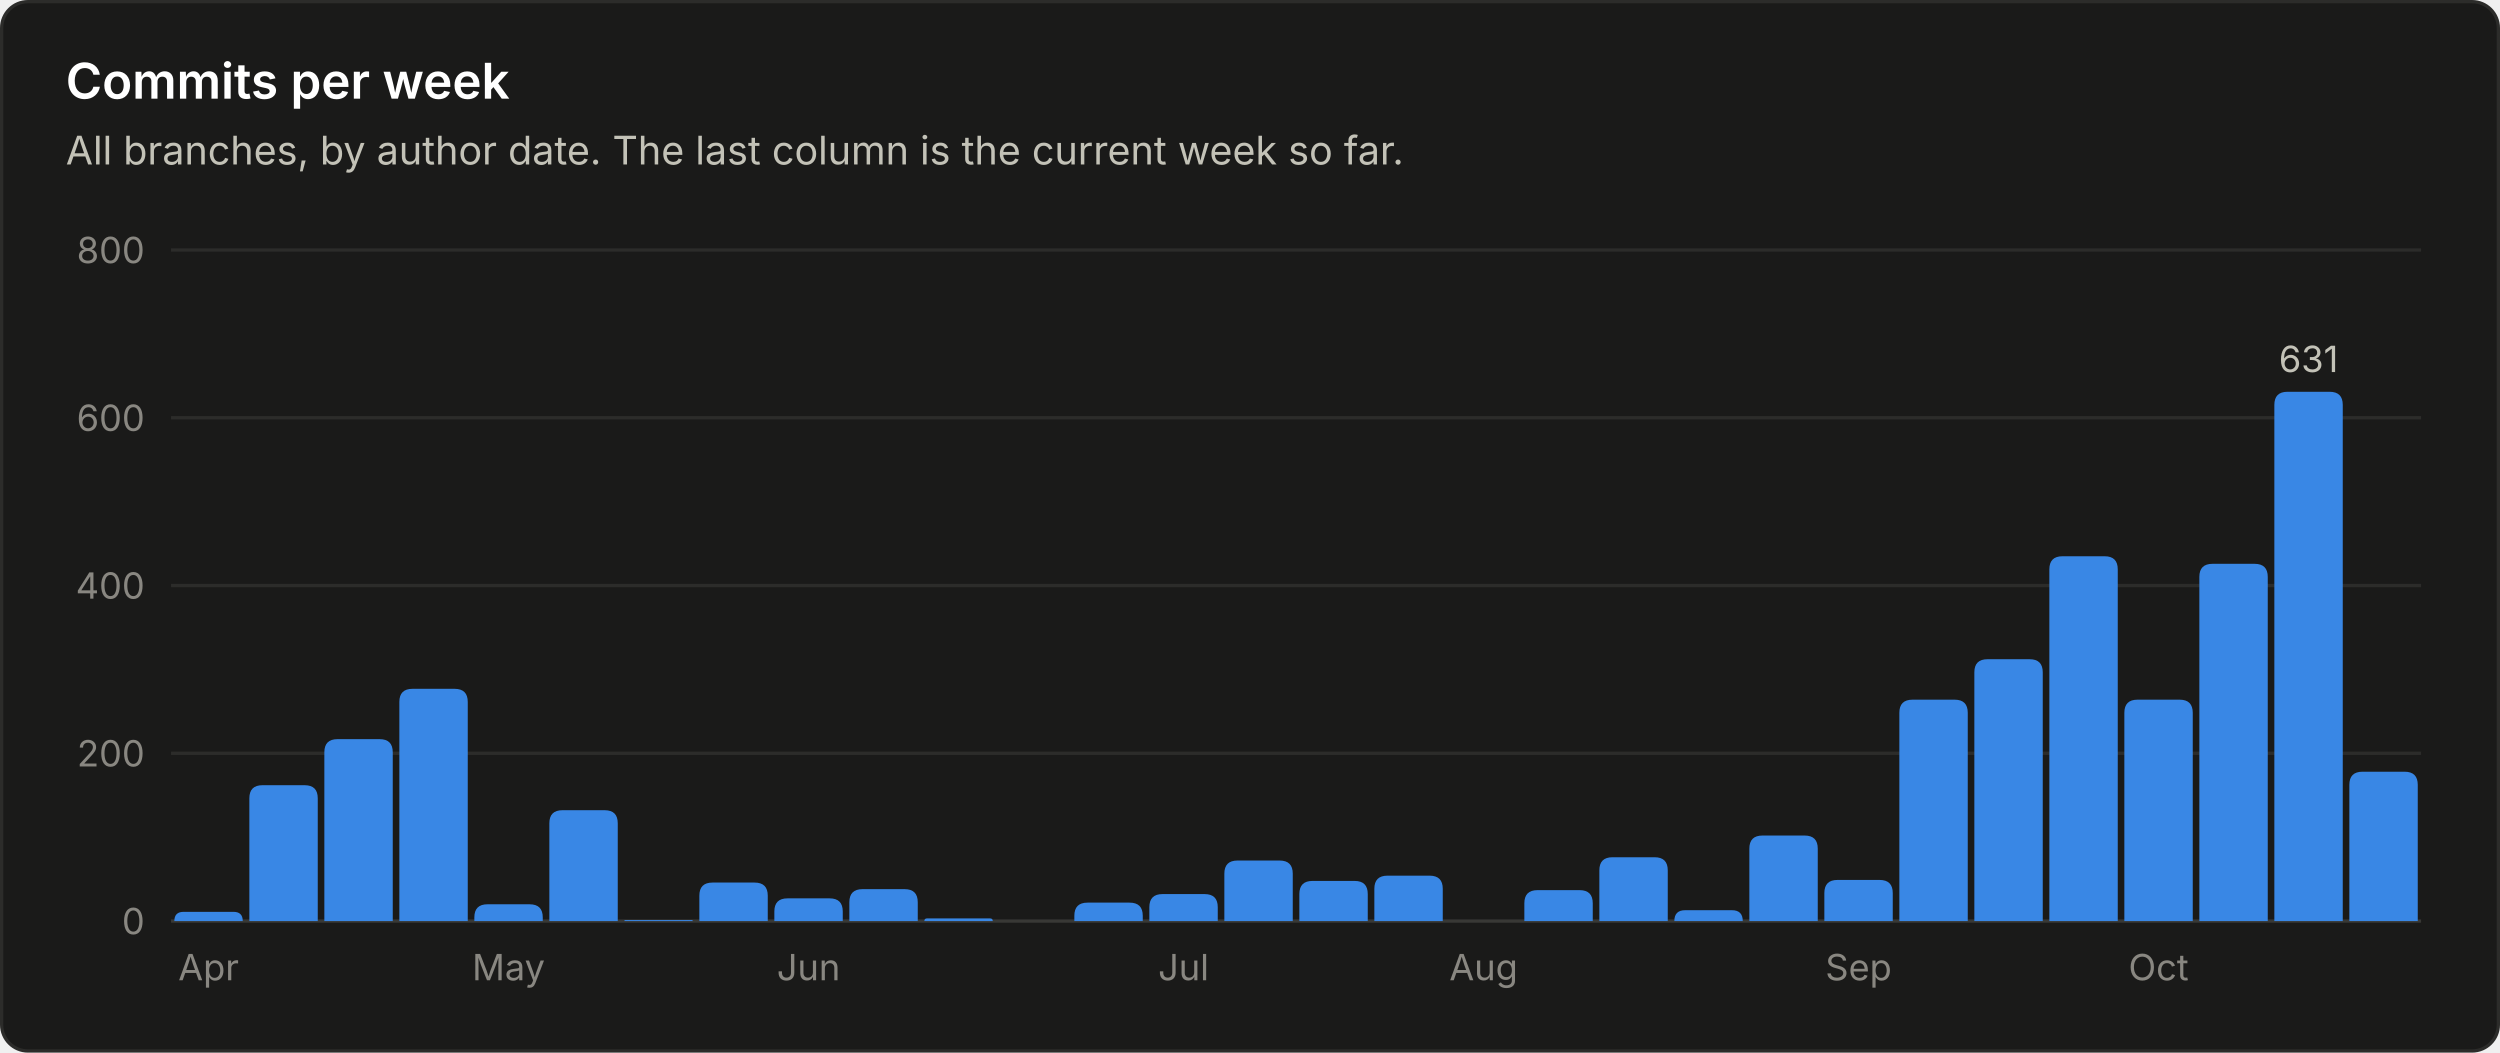
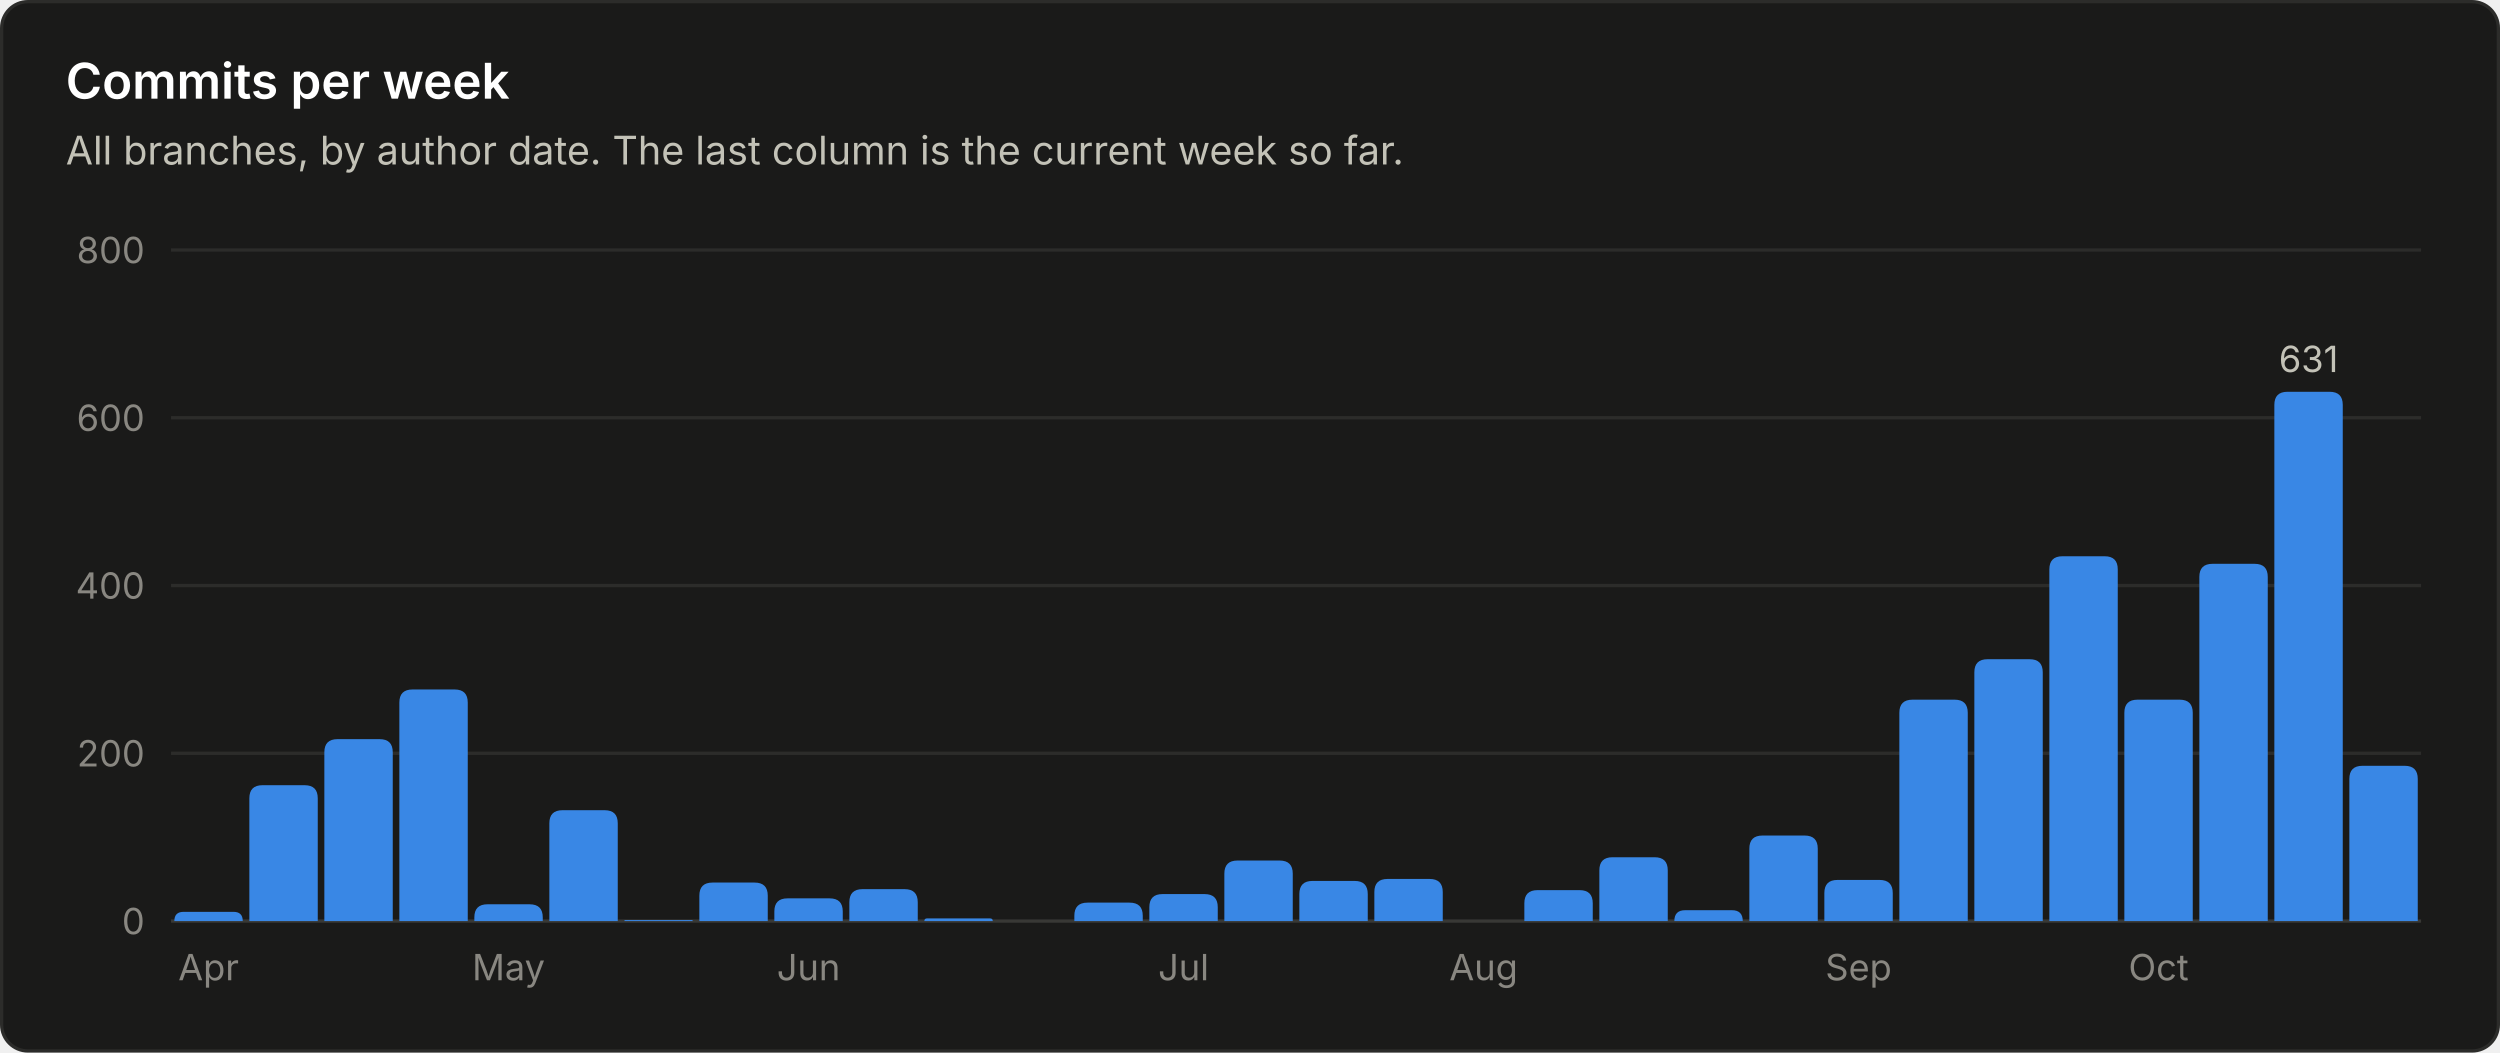
<svg xmlns="http://www.w3.org/2000/svg" viewBox="0 0 760 320" width="760" height="320" role="img" font-family="system-ui, -apple-system, 'Segoe UI', sans-serif">
  <rect x="0.5" y="0.5" width="759" height="319" rx="8" fill="#1a1a19" stroke="#2c2c2a" />
  <text x="20.0" y="30.0" fill="#ffffff" font-size="15" font-weight="600" text-anchor="start">Commits per week</text>
  <text x="20.0" y="50.0" fill="#c3c2b7" font-size="12" font-weight="400" text-anchor="start">All branches, by author date. The last column is the current week so far.</text>
  <line x1="52" y1="280.0" x2="736" y2="280.0" stroke="#383835" stroke-width="1" />
  <text x="44.0" y="284.0" fill="#898781" font-size="11" font-weight="400" text-anchor="end">0</text>
  <line x1="52" y1="229.0" x2="736" y2="229.0" stroke="#2c2c2a" stroke-width="1" />
  <text x="44.0" y="233.0" fill="#898781" font-size="11" font-weight="400" text-anchor="end">200</text>
  <line x1="52" y1="178.0" x2="736" y2="178.0" stroke="#2c2c2a" stroke-width="1" />
  <text x="44.0" y="182.0" fill="#898781" font-size="11" font-weight="400" text-anchor="end">400</text>
  <line x1="52" y1="127.0" x2="736" y2="127.0" stroke="#2c2c2a" stroke-width="1" />
  <text x="44.0" y="131.0" fill="#898781" font-size="11" font-weight="400" text-anchor="end">600</text>
  <line x1="52" y1="76.0" x2="736" y2="76.0" stroke="#2c2c2a" stroke-width="1" />
  <text x="44.0" y="80.0" fill="#898781" font-size="11" font-weight="400" text-anchor="end">800</text>
  <path d="M53.0 280.0 V280.0 Q53.0 277.2 55.8 277.2 H71.0 Q73.8 277.2 73.8 280.0 V280.0 Z" fill="#3987e5" />
  <text x="63.4" y="298.0" fill="#898781" font-size="11" font-weight="400" text-anchor="middle">Apr</text>
  <path d="M75.8 280.0 V242.7 Q75.8 238.7 79.8 238.7 H92.6 Q96.6 238.7 96.6 242.7 V280.0 Z" fill="#3987e5" />
  <path d="M98.6 280.0 V228.7 Q98.6 224.7 102.6 224.7 H115.4 Q119.4 224.7 119.4 228.7 V280.0 Z" fill="#3987e5" />
-   <path d="M121.4 280.0 V213.4 Q121.4 209.4 125.4 209.4 H138.2 Q142.2 209.4 142.2 213.4 V280.0 Z" fill="#3987e5" />
+   <path d="M121.4 280.0 V213.6 Q121.4 209.6 125.4 209.6 H138.2 Q142.2 209.6 142.2 213.6 V280.0 Z" fill="#3987e5" />
  <path d="M144.2 280.0 V278.9 Q144.2 274.9 148.2 274.9 H161.0 Q165.0 274.9 165.0 278.9 V280.0 Z" fill="#3987e5" />
  <text x="154.6" y="298.0" fill="#898781" font-size="11" font-weight="400" text-anchor="middle">May</text>
  <path d="M167.0 280.0 V250.3 Q167.0 246.3 171.0 246.3 H183.8 Q187.8 246.3 187.8 250.3 V280.0 Z" fill="#3987e5" />
  <path d="M189.8 280.0 V280.0 Q189.8 279.7 190.1 279.7 H210.3 Q210.6 279.7 210.6 280.0 V280.0 Z" fill="#3987e5" />
  <path d="M212.6 280.0 V272.3 Q212.6 268.3 216.6 268.3 H229.4 Q233.4 268.3 233.4 272.3 V280.0 Z" fill="#3987e5" />
  <path d="M235.4 280.0 V277.1 Q235.4 273.1 239.4 273.1 H252.2 Q256.2 273.1 256.2 277.1 V280.0 Z" fill="#3987e5" />
  <text x="245.8" y="298.0" fill="#898781" font-size="11" font-weight="400" text-anchor="middle">Jun</text>
  <path d="M258.2 280.0 V274.3 Q258.2 270.3 262.2 270.3 H275.0 Q279.0 270.3 279.0 274.3 V280.0 Z" fill="#3987e5" />
  <path d="M281.0 280.0 V280.0 Q281.0 279.2 281.8 279.2 H301.0 Q301.8 279.2 301.8 280.0 V280.0 Z" fill="#3987e5" />
  <path d="M326.6 280.0 V278.4 Q326.6 274.4 330.6 274.4 H343.4 Q347.4 274.4 347.4 278.4 V280.0 Z" fill="#3987e5" />
  <path d="M349.4 280.0 V275.8 Q349.4 271.8 353.4 271.8 H366.2 Q370.2 271.8 370.2 275.8 V280.0 Z" fill="#3987e5" />
  <text x="359.8" y="298.0" fill="#898781" font-size="11" font-weight="400" text-anchor="middle">Jul</text>
  <path d="M372.2 280.0 V265.6 Q372.2 261.6 376.2 261.6 H389.0 Q393.0 261.6 393.0 265.6 V280.0 Z" fill="#3987e5" />
  <path d="M395.0 280.0 V271.8 Q395.0 267.8 399.0 267.8 H411.8 Q415.8 267.8 415.8 271.8 V280.0 Z" fill="#3987e5" />
-   <path d="M417.8 280.0 V270.2 Q417.8 266.2 421.8 266.2 H434.6 Q438.6 266.2 438.6 270.2 V280.0 Z" fill="#3987e5" />
+   <path d="M417.8 280.0 V271.2 Q417.8 267.2 421.8 267.2 H434.6 Q438.6 267.2 438.6 271.2 V280.0 Z" fill="#3987e5" />
  <text x="451.0" y="298.0" fill="#898781" font-size="11" font-weight="400" text-anchor="middle">Aug</text>
  <path d="M463.4 280.0 V274.6 Q463.4 270.6 467.4 270.6 H480.2 Q484.2 270.6 484.2 274.6 V280.0 Z" fill="#3987e5" />
  <path d="M486.2 280.0 V264.6 Q486.2 260.6 490.2 260.6 H503.0 Q507.0 260.6 507.0 264.6 V280.0 Z" fill="#3987e5" />
  <path d="M509.0 280.0 V280.0 Q509.0 276.7 512.3 276.7 H526.5 Q529.8 276.7 529.8 280.0 V280.0 Z" fill="#3987e5" />
  <path d="M531.8 280.0 V258.0 Q531.8 254.0 535.8 254.0 H548.6 Q552.6 254.0 552.6 258.0 V280.0 Z" fill="#3987e5" />
  <path d="M554.6 280.0 V271.5 Q554.6 267.5 558.6 267.5 H571.4 Q575.4 267.5 575.4 271.5 V280.0 Z" fill="#3987e5" />
  <text x="565.0" y="298.0" fill="#898781" font-size="11" font-weight="400" text-anchor="middle">Sep</text>
  <path d="M577.4 280.0 V216.7 Q577.4 212.7 581.4 212.7 H594.2 Q598.2 212.7 598.2 216.7 V280.0 Z" fill="#3987e5" />
  <path d="M600.2 280.0 V204.4 Q600.2 200.4 604.2 200.4 H617.0 Q621.0 200.4 621.0 204.4 V280.0 Z" fill="#3987e5" />
  <path d="M623.0 280.0 V173.1 Q623.0 169.1 627.0 169.1 H639.8 Q643.8 169.1 643.8 173.1 V280.0 Z" fill="#3987e5" />
  <path d="M645.8 280.0 V216.7 Q645.8 212.7 649.8 212.7 H662.6 Q666.6 212.7 666.6 216.7 V280.0 Z" fill="#3987e5" />
  <text x="656.2" y="298.0" fill="#898781" font-size="11" font-weight="400" text-anchor="middle">Oct</text>
  <path d="M668.6 280.0 V175.4 Q668.6 171.4 672.6 171.4 H685.4 Q689.4 171.4 689.4 175.4 V280.0 Z" fill="#3987e5" />
  <path d="M691.4 280.0 V123.1 Q691.4 119.1 695.4 119.1 H708.2 Q712.2 119.1 712.2 123.1 V280.0 Z" fill="#3987e5" />
  <text x="701.8" y="113.1" fill="#c3c2b7" font-size="11" font-weight="400" text-anchor="middle">631</text>
-   <path d="M714.2 280.0 V238.6 Q714.2 234.6 718.2 234.6 H731.0 Q735.0 234.6 735.0 238.6 V280.0 Z" fill="#3987e5" />
+   <path d="M714.2 280.0 V236.8 Q714.2 232.8 718.2 232.8 H731.0 Q735.0 232.8 735.0 236.8 V280.0 Z" fill="#3987e5" />
</svg>
